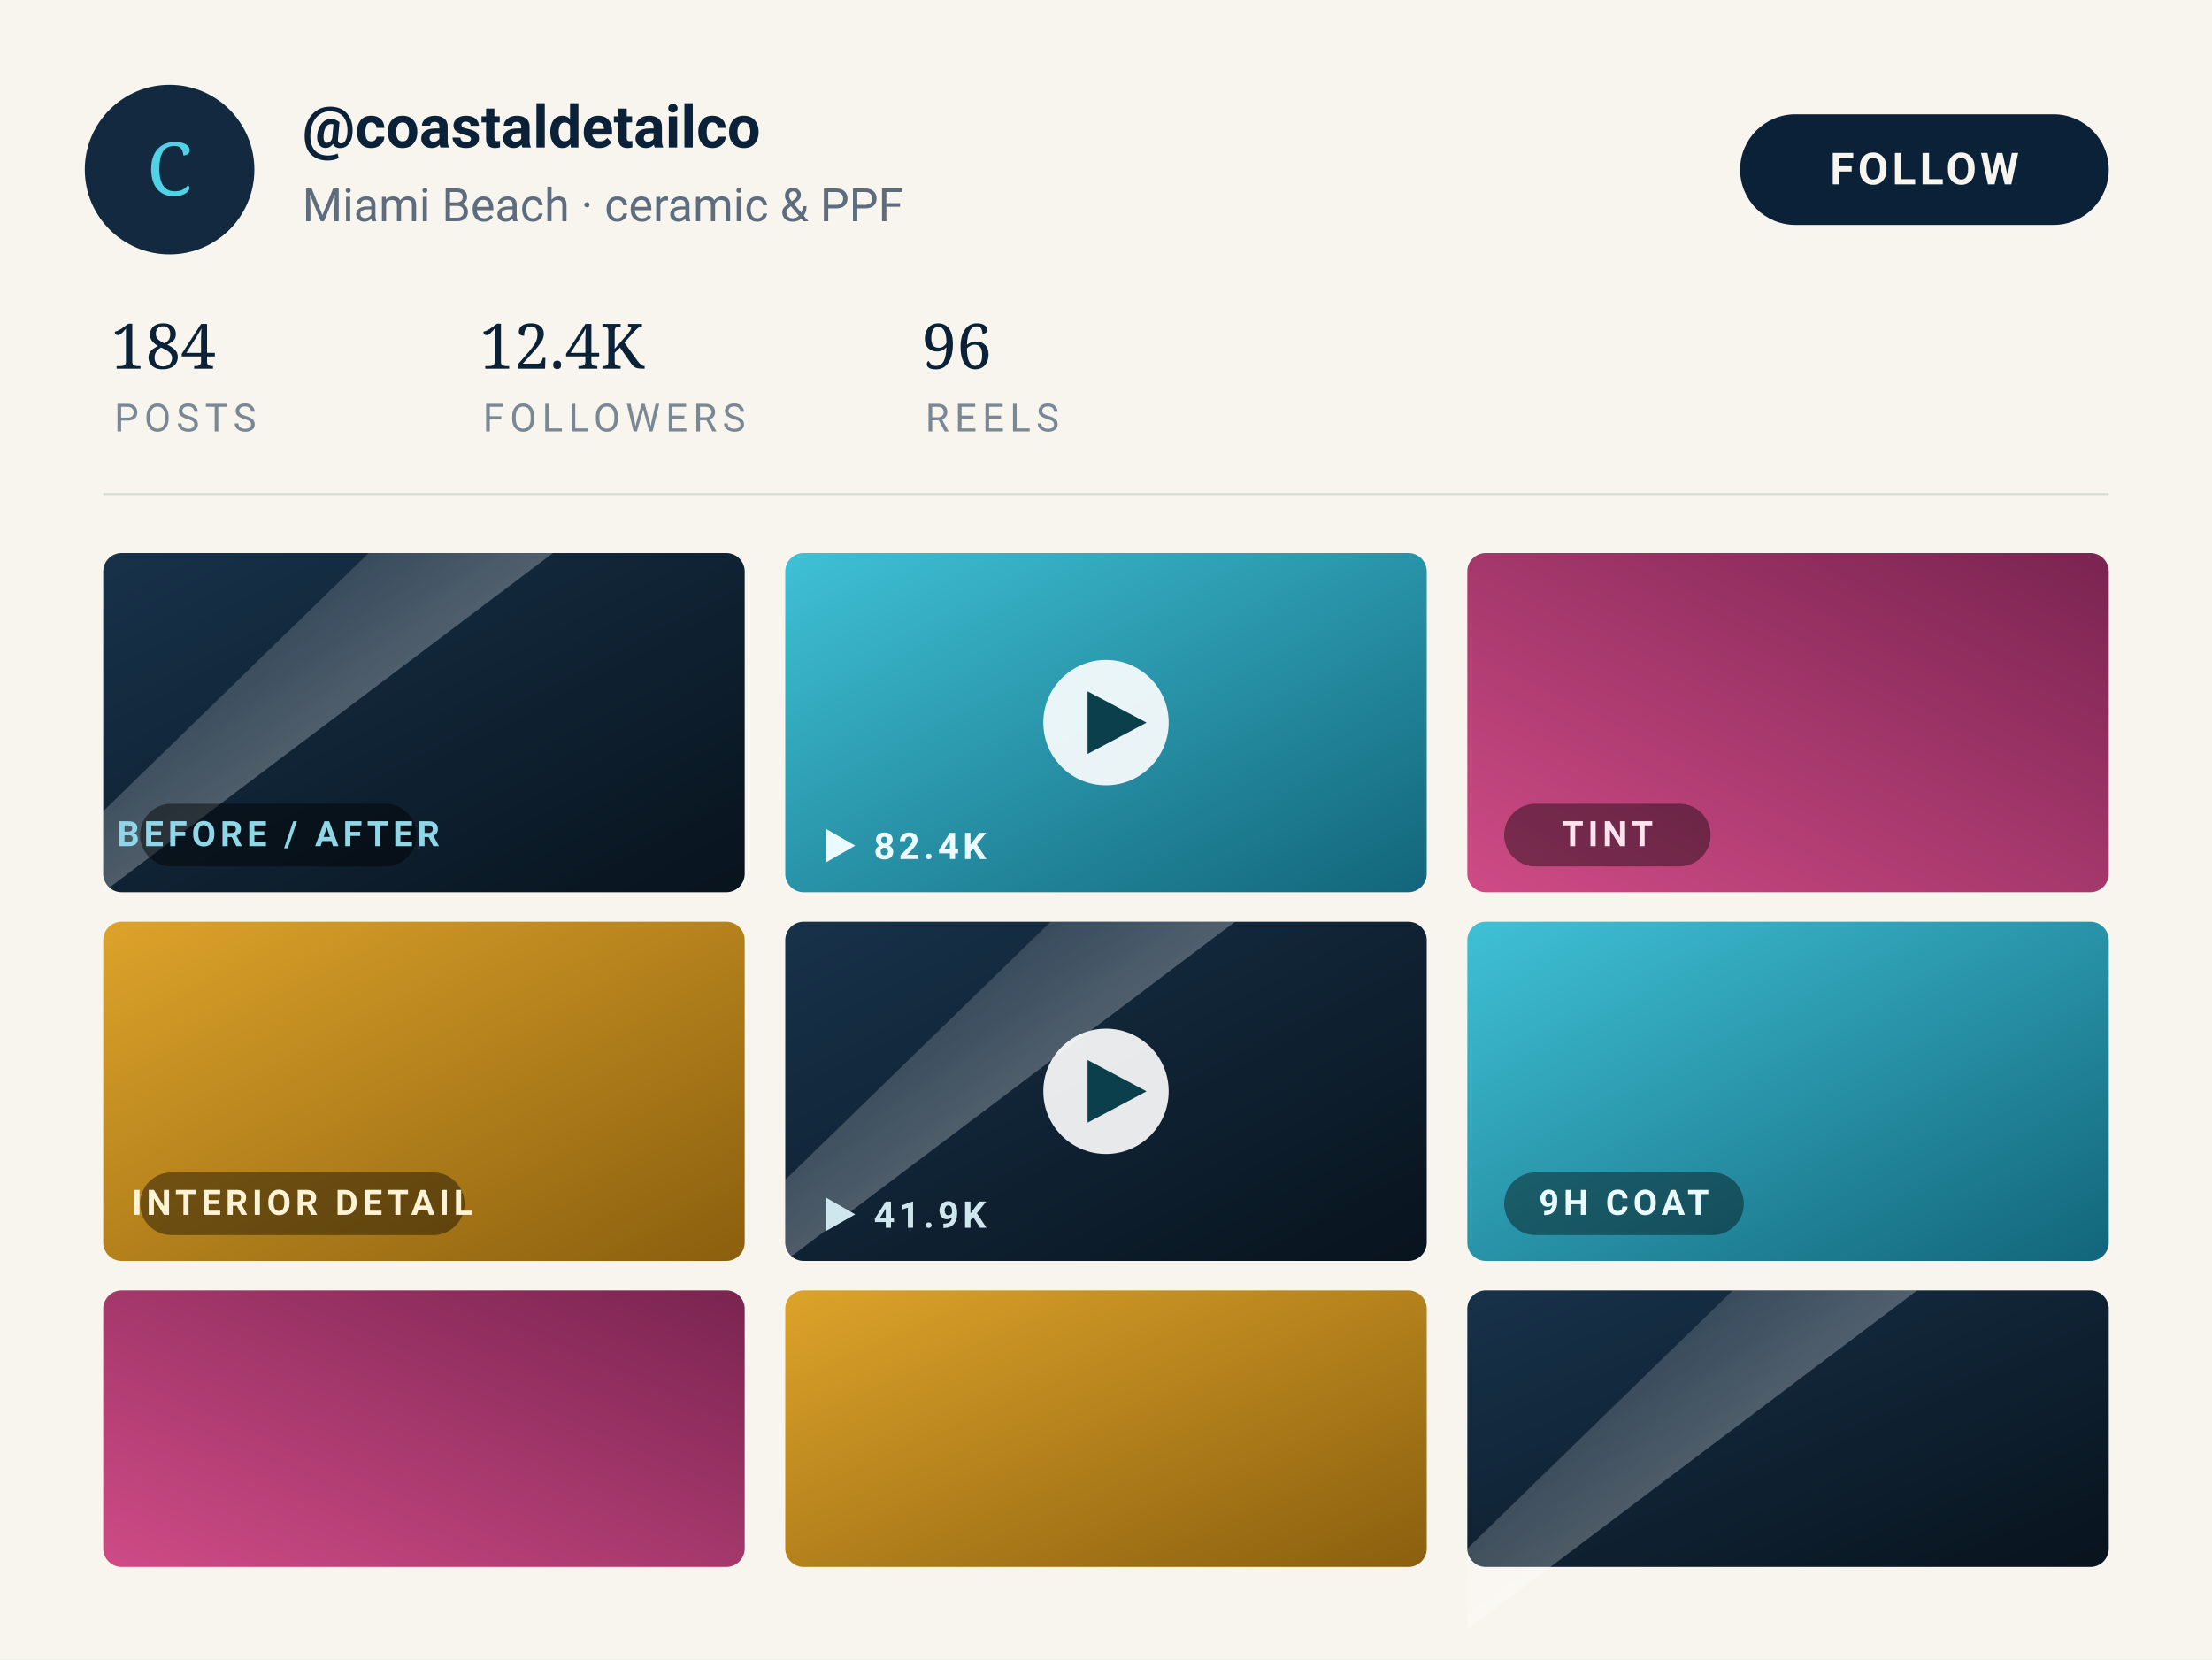
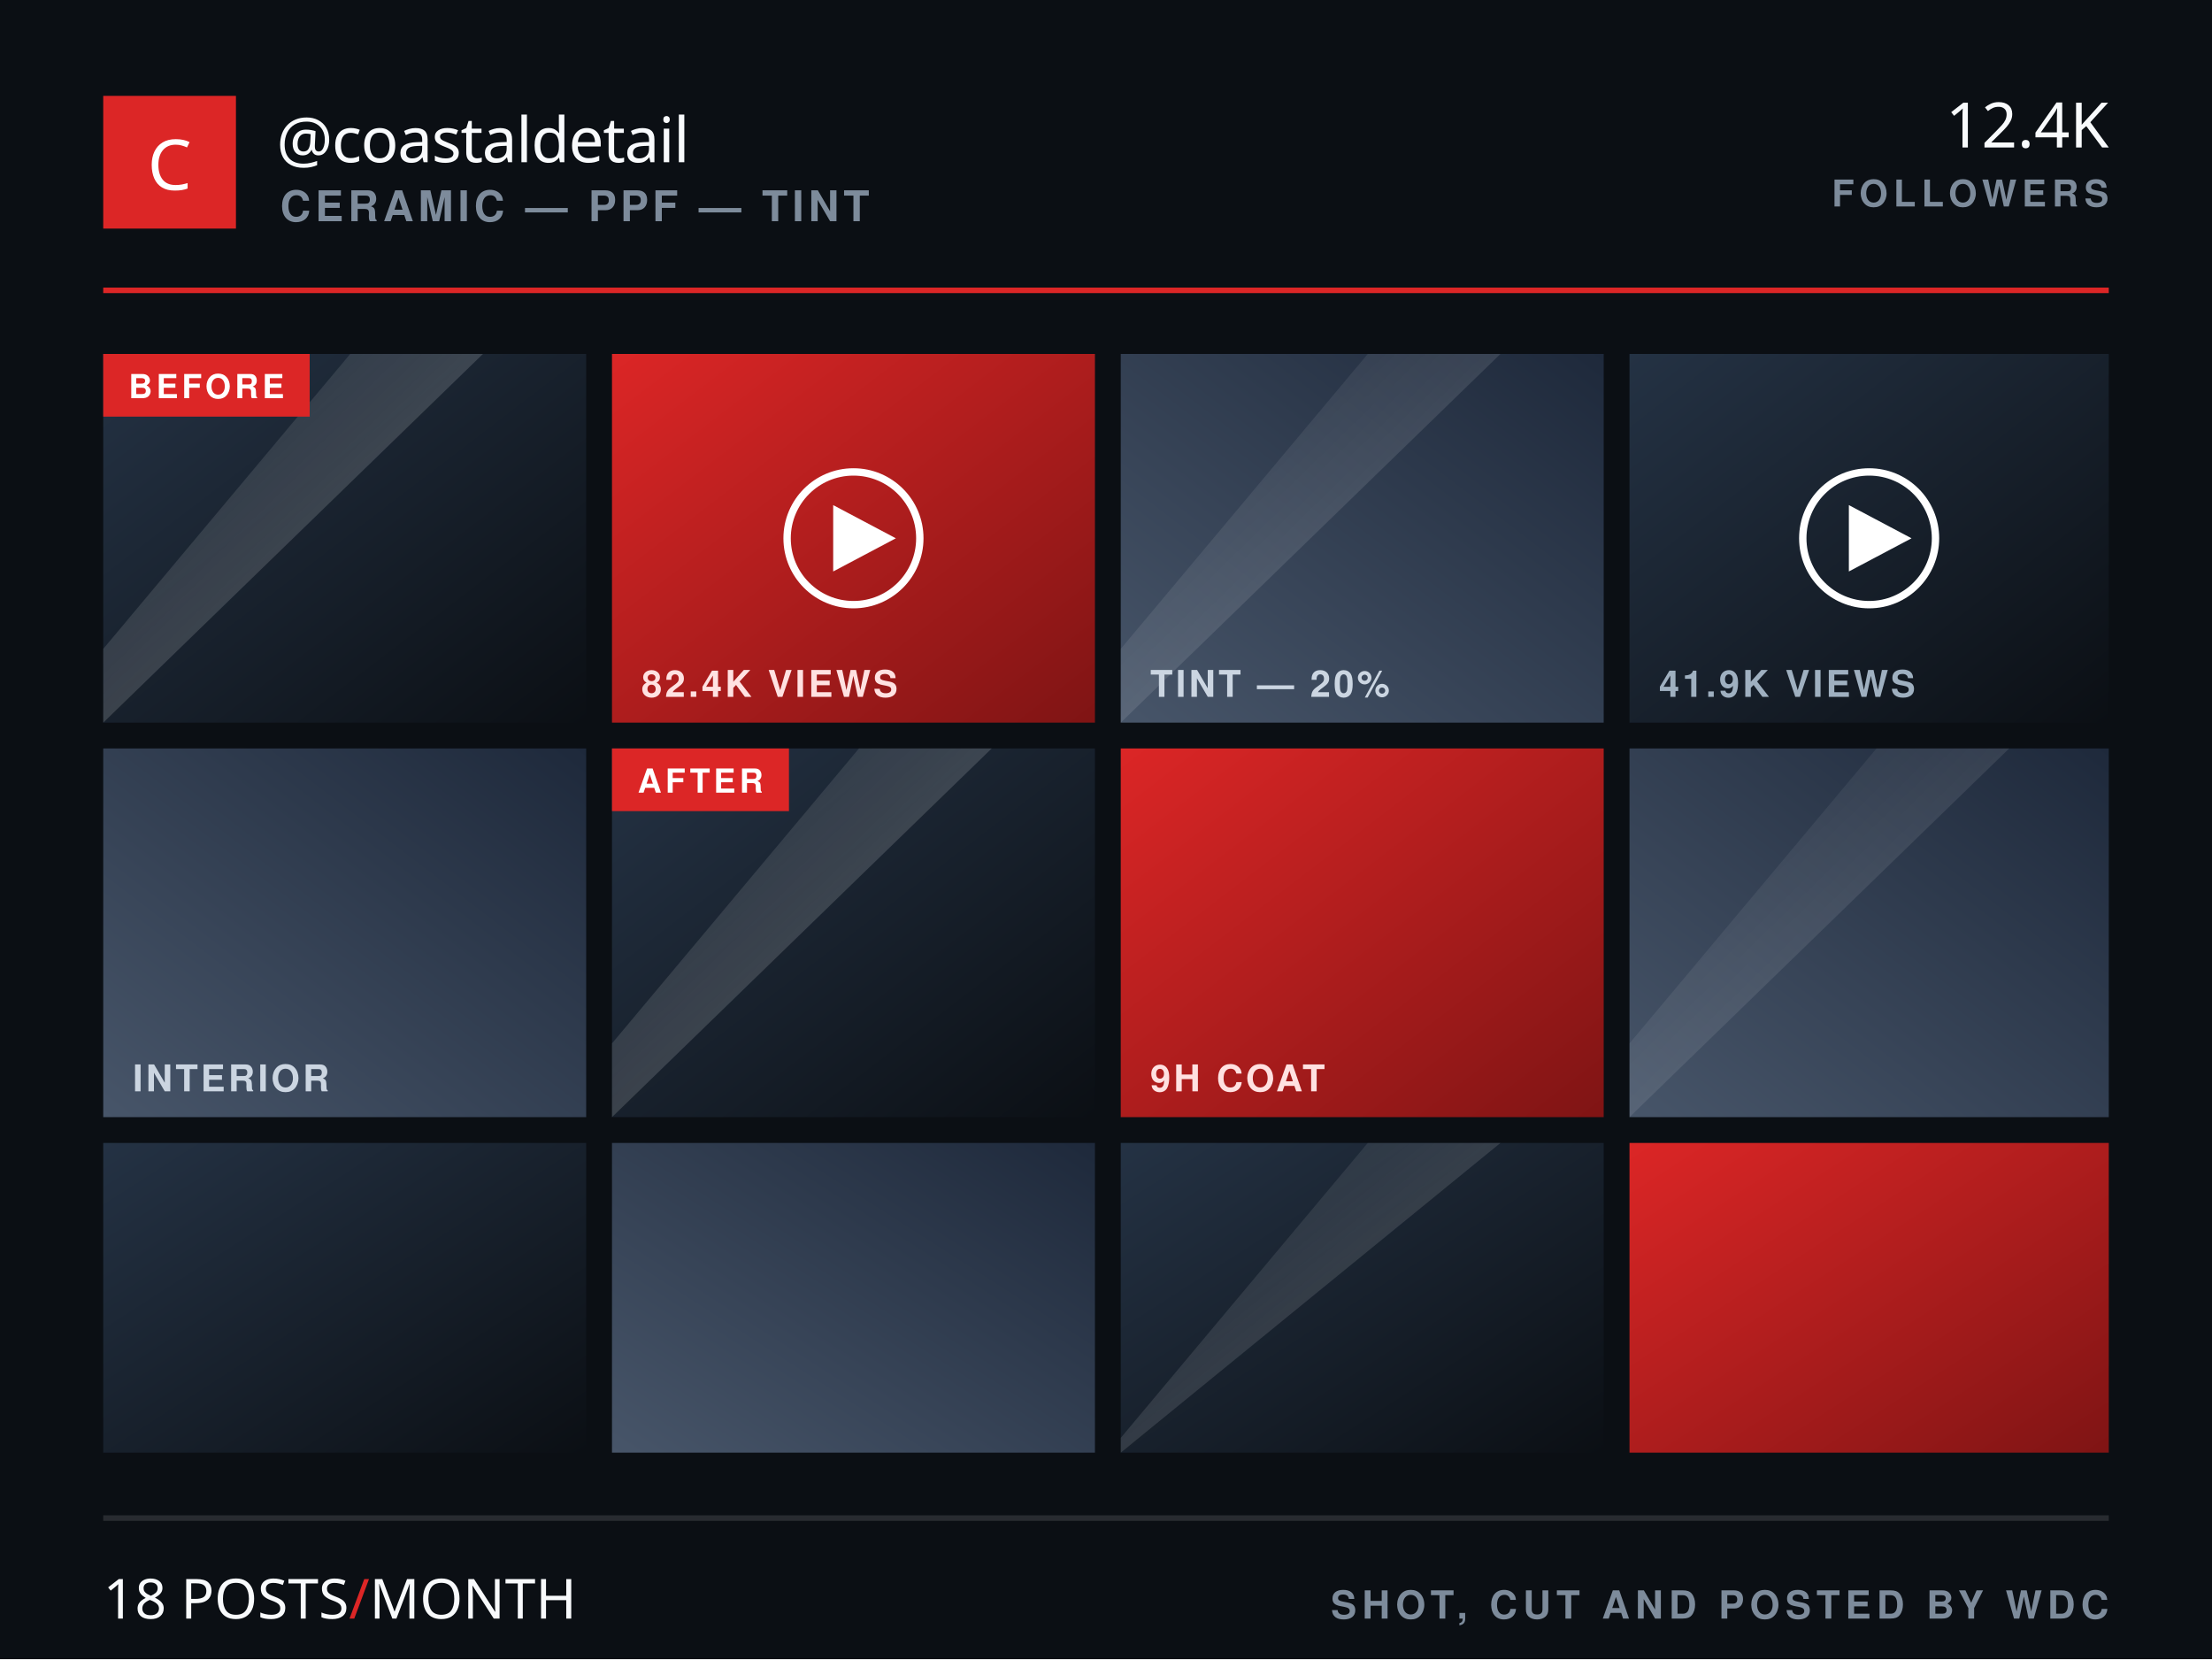
- <svg xmlns="http://www.w3.org/2000/svg" viewBox="0 0 1200 900" width="1200" height="900" font-family="system-ui,-apple-system,Segoe UI,Roboto,sans-serif">
+ <svg xmlns="http://www.w3.org/2000/svg" viewBox="0 0 1200 900" width="1200" height="900" font-family="'Segoe UI',system-ui,-apple-system,Helvetica,Arial,sans-serif">
  <defs>
-     <linearGradient id="sgA" x1="0" y1="0" x2="1" y2="1">
-       <stop offset="0" stop-color="#17324a" />
-       <stop offset="1" stop-color="#08131d" />
+     <linearGradient id="sgDark" x1="0" y1="0" x2="1" y2="1">
+       <stop offset="0" stop-color="#243244" />
+       <stop offset="1" stop-color="#0b0f14" />
    </linearGradient>
-     <linearGradient id="sgB" x1="0" y1="0" x2="1" y2="1">
-       <stop offset="0" stop-color="#3fc1d6" />
-       <stop offset="1" stop-color="#12657a" />
+     <linearGradient id="sgRed" x1="0" y1="0" x2="1" y2="1">
+       <stop offset="0" stop-color="#dc2626" />
+       <stop offset="1" stop-color="#7f1414" />
    </linearGradient>
-     <linearGradient id="sgC" x1="0" y1="1" x2="1" y2="0">
-       <stop offset="0" stop-color="#cf4b86" />
-       <stop offset="1" stop-color="#7a2450" />
+     <linearGradient id="sgSteel" x1="0" y1="1" x2="1" y2="0">
+       <stop offset="0" stop-color="#475569" />
+       <stop offset="1" stop-color="#1e293b" />
    </linearGradient>
-     <linearGradient id="sgD" x1="0" y1="0" x2="1" y2="1">
-       <stop offset="0" stop-color="#dda32a" />
-       <stop offset="1" stop-color="#8a5f0e" />
-     </linearGradient>
-     <linearGradient id="sgSheen" x1="0" y1="0" x2="1" y2="1">
+     <linearGradient id="sgGloss" x1="0" y1="0" x2="1" y2="1">
      <stop offset="0" stop-color="#ffffff" stop-opacity="0" />
-       <stop offset=".5" stop-color="#ffffff" stop-opacity=".26" />
+       <stop offset=".5" stop-color="#ffffff" stop-opacity=".3" />
      <stop offset="1" stop-color="#ffffff" stop-opacity="0" />
    </linearGradient>
  </defs>
-   <rect width="1200" height="900" fill="#f8f5ee" />
-   <circle cx="92" cy="92" r="46" fill="#12293f" />
-   <text x="92" y="106" text-anchor="middle" font-family="Georgia,serif" font-size="40" fill="#4fd2e6">C</text>
-   <text x="164" y="80" font-size="32" font-weight="700" fill="#0a2138">@coastaldetailco</text>
-   <text x="164" y="120" font-size="25" fill="#5d6d7e">Miami Beach · ceramic &amp; PPF</text>
-   <rect x="944" y="62" width="200" height="60" rx="30" fill="#0a2138" />
-   <text x="1044" y="100" text-anchor="middle" font-size="24" font-weight="700" letter-spacing="2" fill="#f8f5ee">FOLLOW</text>
-   <g font-family="Georgia,serif" font-size="34" fill="#0a2138">
-     <text x="60" y="200">184</text>
-     <text x="260" y="200">12.4K</text>
-     <text x="500" y="200">96</text>
+   <rect width="1200" height="900" fill="#0b0f14" />
+   <rect x="56" y="52" width="72" height="72" fill="#dc2626" />
+   <text x="92" y="103" text-anchor="middle" font-family="'Arial Black',Impact,sans-serif" font-size="38" fill="#ffffff">C</text>
+   <text x="150" y="88" font-family="'Arial Black','Segoe UI Black',Impact,sans-serif" font-size="34" letter-spacing="-.6" fill="#f8fafc">@coastaldetail</text>
+   <text x="152" y="120" font-size="23" font-weight="600" letter-spacing="2.4" fill="#7d8b9b">CERAMIC — PPF — TINT</text>
+   <g font-family="'Arial Black','Segoe UI Black',Impact,sans-serif" font-size="34" fill="#f8fafc" text-anchor="end">
+     <text x="1144" y="80">12.4K</text>
  </g>
-   <g font-size="21" letter-spacing="3" fill="#7a8794">
-     <text x="62" y="234">POSTS</text>
-     <text x="262" y="234">FOLLOWERS</text>
-     <text x="502" y="234">REELS</text>
+   <text x="1144" y="112" text-anchor="end" font-size="20" font-weight="700" letter-spacing="3" fill="#7d8b9b">FOLLOWERS</text>
+   <rect x="56" y="156" width="1088" height="3" fill="#dc2626" />
+   <g>
+     <rect x="56" y="192" width="262" height="200" fill="url(#sgDark)" />
+     <polygon points="56,352 190,192 262,192 56,392" fill="url(#sgGloss)" opacity=".5" />
+     <rect x="56" y="192" width="112" height="34" fill="#dc2626" />
+     <text x="112" y="216" text-anchor="middle" font-size="18" font-weight="800" letter-spacing="2" fill="#ffffff">BEFORE</text>
+     <rect x="332" y="192" width="262" height="200" fill="url(#sgRed)" />
+     <circle cx="463" cy="292" r="36" fill="none" stroke="#ffffff" stroke-width="4" />
+     <polygon points="452,274 486,292 452,310" fill="#ffffff" />
+     <text x="348" y="378" font-size="20" font-weight="800" letter-spacing="1.6" fill="#ffe1e1">82.4K VIEWS</text>
+     <rect x="608" y="192" width="262" height="200" fill="url(#sgSteel)" />
+     <polygon points="608,352 742,192 814,192 608,392" fill="url(#sgGloss)" opacity=".35" />
+     <text x="624" y="378" font-size="20" font-weight="800" letter-spacing="1.6" fill="#cbd5e1">TINT — 20%</text>
+     <rect x="884" y="192" width="260" height="200" fill="url(#sgDark)" />
+     <circle cx="1014" cy="292" r="36" fill="none" stroke="#ffffff" stroke-width="4" />
+     <polygon points="1003,274 1037,292 1003,310" fill="#ffffff" />
+     <text x="900" y="378" font-size="20" font-weight="800" letter-spacing="1.6" fill="#9fb0c0">41.9K VIEWS</text>
+     <rect x="56" y="406" width="262" height="200" fill="url(#sgSteel)" />
+     <text x="72" y="592" font-size="20" font-weight="800" letter-spacing="1.6" fill="#cbd5e1">INTERIOR</text>
+     <rect x="332" y="406" width="262" height="200" fill="url(#sgDark)" />
+     <polygon points="332,566 466,406 538,406 332,606" fill="url(#sgGloss)" opacity=".5" />
+     <rect x="332" y="406" width="96" height="34" fill="#dc2626" />
+     <text x="380" y="430" text-anchor="middle" font-size="18" font-weight="800" letter-spacing="2" fill="#ffffff">AFTER</text>
+     <rect x="608" y="406" width="262" height="200" fill="url(#sgRed)" />
+     <text x="624" y="592" font-size="20" font-weight="800" letter-spacing="1.6" fill="#ffe1e1">9H COAT</text>
+     <rect x="884" y="406" width="260" height="200" fill="url(#sgSteel)" />
+     <polygon points="884,566 1018,406 1090,406 884,606" fill="url(#sgGloss)" opacity=".3" />
+     <rect x="56" y="620" width="262" height="168" fill="url(#sgDark)" />
+     <rect x="332" y="620" width="262" height="168" fill="url(#sgSteel)" />
+     <rect x="608" y="620" width="262" height="168" fill="url(#sgDark)" />
+     <polygon points="608,780 742,620 814,620 608,788" fill="url(#sgGloss)" opacity=".4" />
+     <rect x="884" y="620" width="260" height="168" fill="url(#sgRed)" />
  </g>
-   <line x1="56" y1="268" x2="1144" y2="268" stroke="#0a2138" stroke-opacity=".14" />
-   <g>
-     <rect x="56" y="300" width="348" height="184" rx="10" fill="url(#sgA)" />
-     <polygon points="56,440 200,300 300,300 56,484" fill="url(#sgSheen)" />
-     <rect x="76" y="436" width="150" height="34" rx="17" fill="#000" fill-opacity=".45" />
-     <text x="151" y="459" text-anchor="middle" font-size="19" font-weight="700" letter-spacing="2.4" fill="#8fd6e6">BEFORE / AFTER</text>
-     <rect x="426" y="300" width="348" height="184" rx="10" fill="url(#sgB)" />
-     <circle cx="600" cy="392" r="34" fill="#ffffff" fill-opacity=".9" />
-     <polygon points="590,375 622,392 590,409" fill="#0b3f4c" />
-     <text x="446" y="466" font-size="20" font-weight="700" letter-spacing="2" fill="#eafaff">▶ 82.4K</text>
-     <rect x="796" y="300" width="348" height="184" rx="10" fill="url(#sgC)" />
-     <rect x="816" y="436" width="112" height="34" rx="17" fill="#000" fill-opacity=".4" />
-     <text x="872" y="459" text-anchor="middle" font-size="19" font-weight="700" letter-spacing="2.4" fill="#ffe4f0">TINT</text>
-   </g>
-   <g>
-     <rect x="56" y="500" width="348" height="184" rx="10" fill="url(#sgD)" />
-     <rect x="76" y="636" width="176" height="34" rx="17" fill="#000" fill-opacity=".4" />
-     <text x="164" y="659" text-anchor="middle" font-size="19" font-weight="700" letter-spacing="2.4" fill="#fff3d6">INTERIOR DETAIL</text>
-     <rect x="426" y="500" width="348" height="184" rx="10" fill="url(#sgA)" />
-     <polygon points="426,640 570,500 670,500 426,684" fill="url(#sgSheen)" />
-     <circle cx="600" cy="592" r="34" fill="#ffffff" fill-opacity=".9" />
-     <polygon points="590,575 622,592 590,609" fill="#0b3f4c" />
-     <text x="446" y="666" font-size="20" font-weight="700" letter-spacing="2" fill="#cfe6ee">▶ 41.9K</text>
-     <rect x="796" y="500" width="348" height="184" rx="10" fill="url(#sgB)" />
-     <rect x="816" y="636" width="130" height="34" rx="17" fill="#000" fill-opacity=".4" />
-     <text x="881" y="659" text-anchor="middle" font-size="19" font-weight="700" letter-spacing="2.4" fill="#eafaff">9H COAT</text>
-   </g>
-   <g>
-     <rect x="56" y="700" width="348" height="150" rx="10" fill="url(#sgC)" />
-     <rect x="426" y="700" width="348" height="150" rx="10" fill="url(#sgD)" />
-     <rect x="796" y="700" width="348" height="150" rx="10" fill="url(#sgA)" />
-     <polygon points="796,840 940,700 1040,700 796,884" fill="url(#sgSheen)" />
-   </g>
+   <rect x="56" y="822" width="1088" height="3" fill="#ffffff" fill-opacity=".12" />
+   <text x="56" y="878" font-family="'Arial Black','Segoe UI Black',Impact,sans-serif" font-size="30" fill="#f8fafc">18 POSTS<tspan fill="#dc2626"> / </tspan>MONTH</text>
+   <text x="1144" y="878" text-anchor="end" font-size="21" font-weight="700" letter-spacing="3" fill="#7d8b9b">SHOT, CUT AND POSTED BY WDC</text>
</svg>
